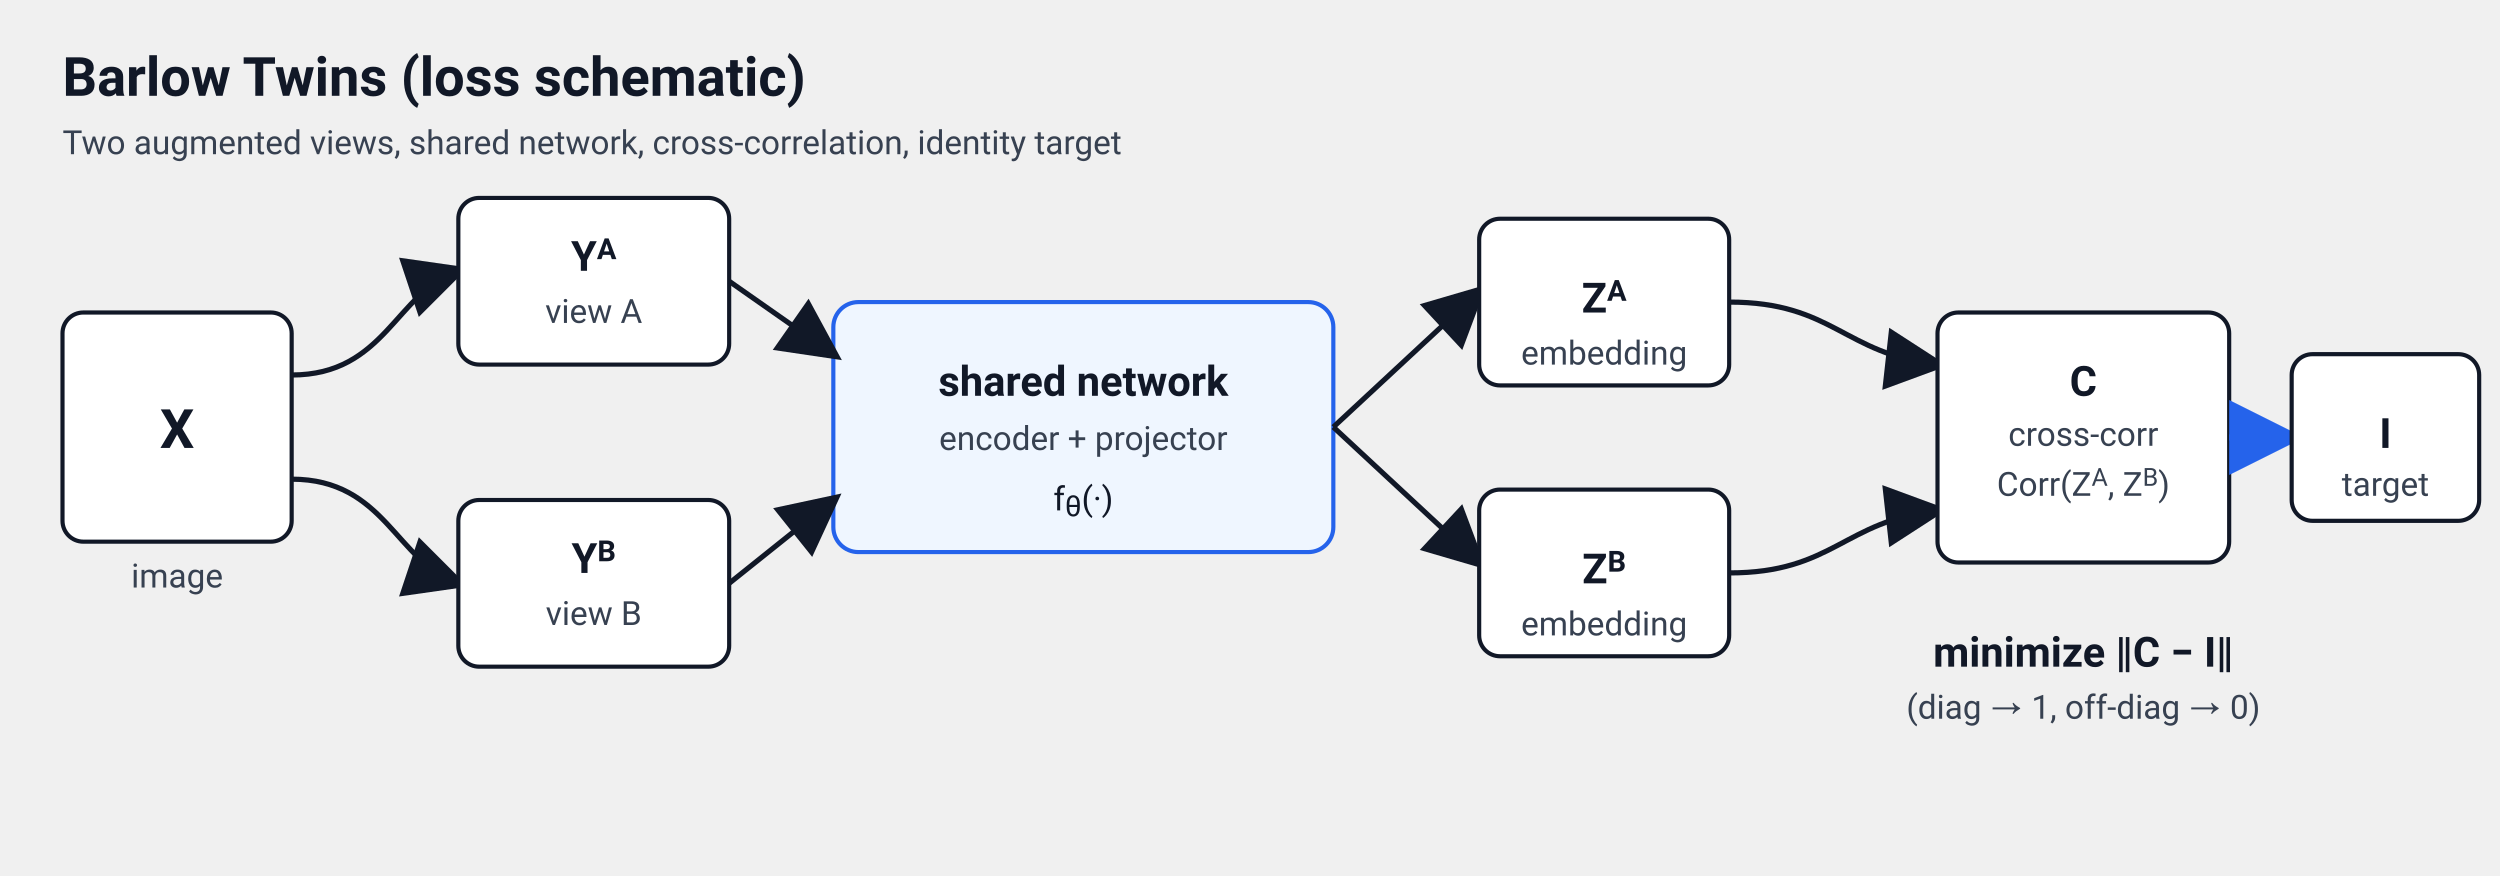
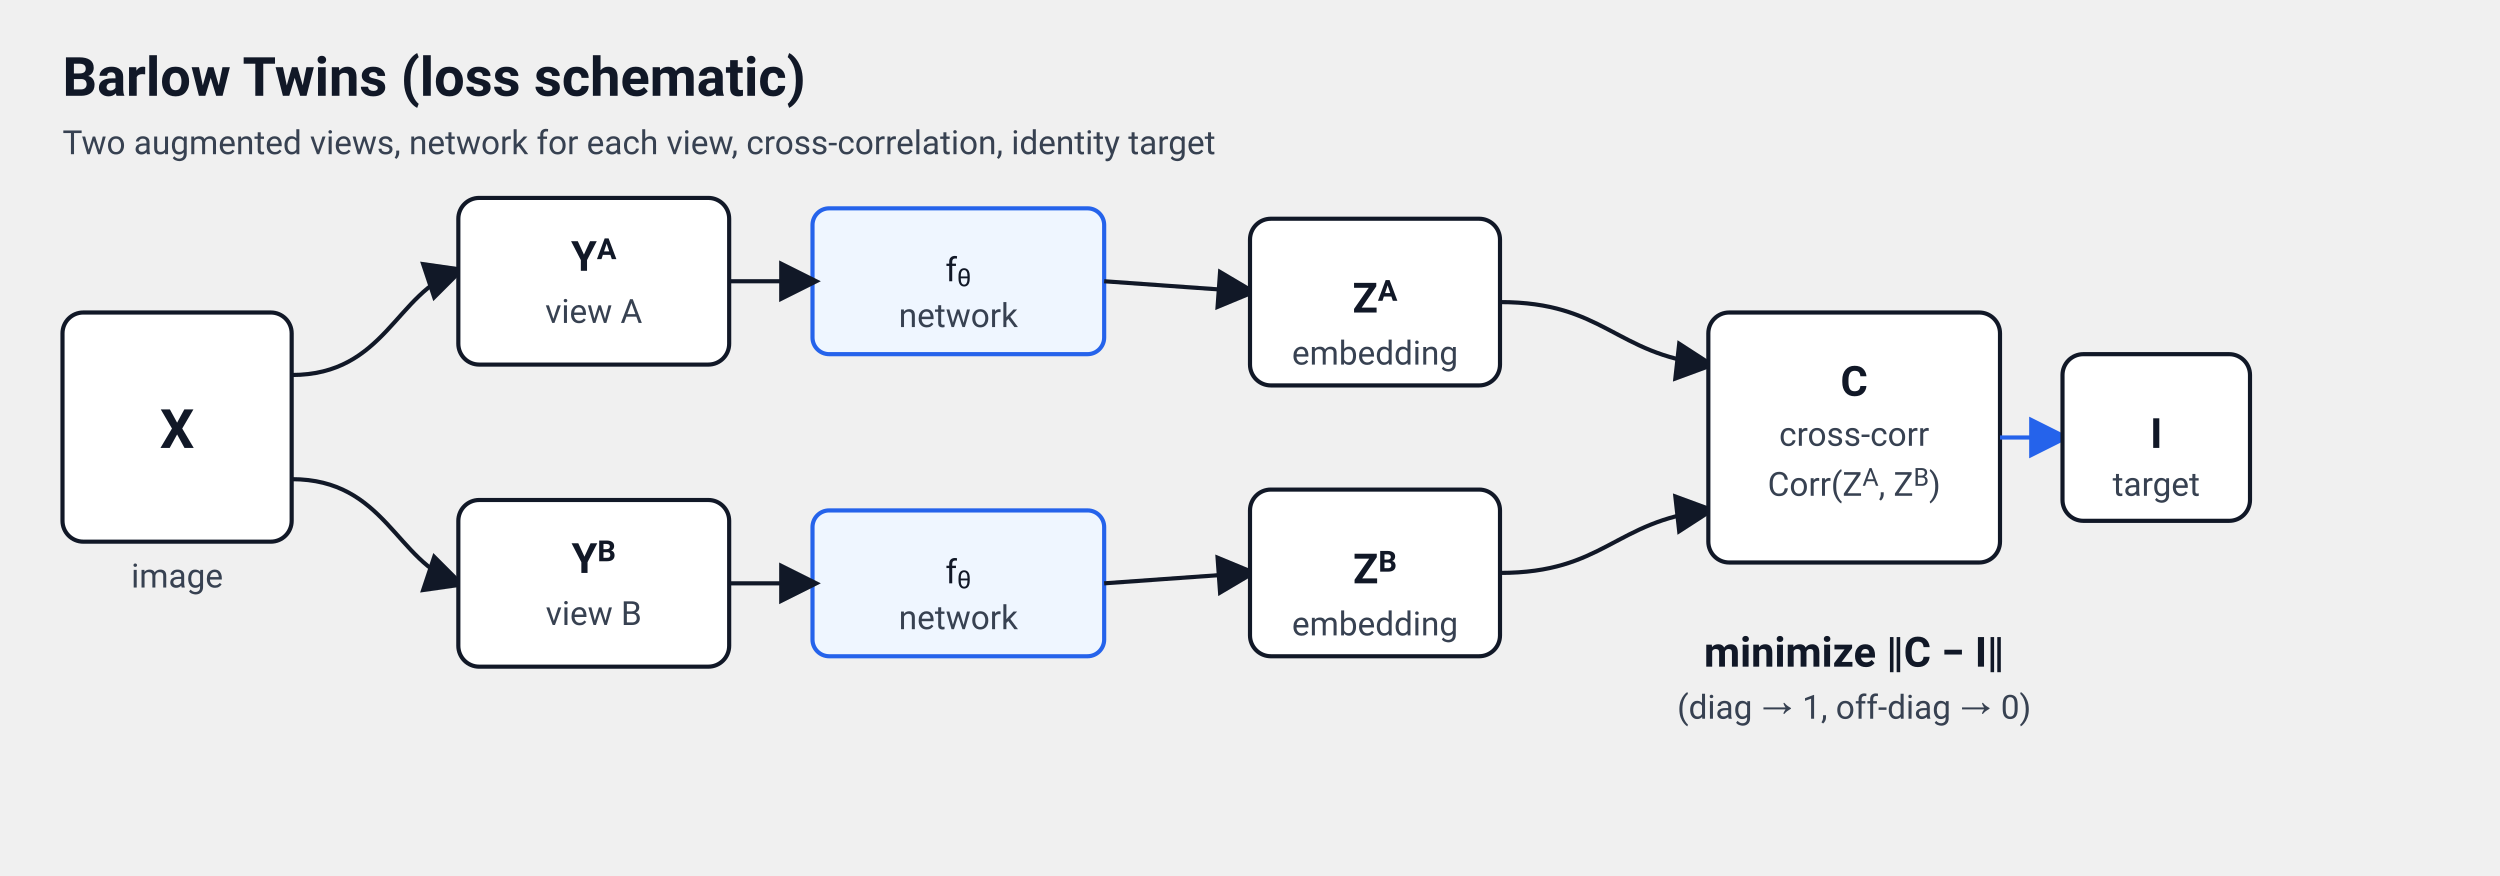
- <svg xmlns="http://www.w3.org/2000/svg" width="1200" height="420" viewBox="0 0 1200 420" role="img" aria-label="Barlow Twins schematic: input image to two augmentations, shared network, embeddings, cross-correlation, and identity target.">
+ <svg xmlns="http://www.w3.org/2000/svg" width="1200" height="420" viewBox="0 0 1200 420" role="img" aria-label="Barlow Twins schematic: input image to two augmentations, network for each view, embeddings, cross-correlation, and identity target.">
  <defs>
    <style>
      .box { fill: #ffffff; stroke: #111827; stroke-width: 2; rx: 10; ry: 10; }
-       .soft { fill: #eff6ff; stroke: #2563eb; stroke-width: 2; rx: 12; ry: 12; }
+       .network { fill: #eff6ff; stroke: #2563eb; stroke-width: 2; rx: 8; ry: 8; }
      .txt { font-family: ui-sans-serif, system-ui, -apple-system, Segoe UI, Roboto, Helvetica, Arial; fill: #111827; }
      .small { font-size: 16px; }
      .mid { font-size: 20px; font-weight: 600; }
      .big { font-size: 26px; font-weight: 700; }
      .muted { fill: #374151; }
    </style>
-     <marker id="arrow" markerWidth="12" markerHeight="12" refX="10" refY="6" orient="auto">
-       <path d="M0,0 L12,6 L0,12 Z" fill="#111827" />
+     <marker id="arrow" markerWidth="10" markerHeight="10" refX="8" refY="5" orient="auto">
+       <path d="M0,0 L10,5 L0,10 Z" fill="#111827" />
    </marker>
-     <marker id="arrowBlue" markerWidth="12" markerHeight="12" refX="10" refY="6" orient="auto">
-       <path d="M0,0 L12,6 L0,12 Z" fill="#2563eb" />
+     <marker id="arrowBlue" markerWidth="10" markerHeight="10" refX="8" refY="5" orient="auto">
+       <path d="M0,0 L10,5 L0,10 Z" fill="#2563eb" />
    </marker>
  </defs>
  <text class="txt big" x="30" y="46">Barlow Twins (loss schematic)</text>
-   <text class="txt small muted" x="30" y="74">Two augmented views, shared network, cross-correlation, identity target</text>
+   <text class="txt small muted" x="30" y="74">Two augmented views, network for each view, cross-correlation, identity target</text>
  <rect class="box" x="30" y="150" width="110" height="110" />
  <text class="txt big" x="85" y="215" text-anchor="middle">X</text>
  <text class="txt small muted" x="85" y="282" text-anchor="middle">image</text>
-   <path d="M140 180 C185 180, 190 140, 220 130" stroke="#111827" stroke-width="2.5" fill="none" marker-end="url(#arrow)" />
-   <path d="M140 230 C185 230, 190 270, 220 280" stroke="#111827" stroke-width="2.5" fill="none" marker-end="url(#arrow)" />
+   <path d="M140 180 C185 180, 190 140, 220 130" stroke="#111827" stroke-width="2" fill="none" marker-end="url(#arrow)" />
+   <path d="M140 230 C185 230, 190 270, 220 280" stroke="#111827" stroke-width="2" fill="none" marker-end="url(#arrow)" />
  <rect class="box" x="220" y="95" width="130" height="80" />
  <text class="txt mid" x="285" y="130" text-anchor="middle">Y<tspan baseline-shift="super" font-size="14">A</tspan>
  </text>
  <text class="txt small muted" x="285" y="155" text-anchor="middle">view A</text>
  <rect class="box" x="220" y="240" width="130" height="80" />
  <text class="txt mid" x="285" y="275" text-anchor="middle">Y<tspan baseline-shift="super" font-size="14">B</tspan>
  </text>
  <text class="txt small muted" x="285" y="300" text-anchor="middle">view B</text>
-   <rect class="soft" x="400" y="145" width="240" height="120" />
-   <text class="txt mid" x="520" y="190" text-anchor="middle">shared network</text>
-   <text class="txt small muted" x="520" y="216" text-anchor="middle">encoder + projector</text>
-   <text class="txt small" x="520" y="245" text-anchor="middle">f<tspan baseline-shift="sub" font-size="14">θ</tspan>(·)</text>
-   <path d="M350 135 L400 170" stroke="#111827" stroke-width="2.5" fill="none" marker-end="url(#arrow)" />
-   <path d="M350 280 L400 240" stroke="#111827" stroke-width="2.5" fill="none" marker-end="url(#arrow)" />
-   <path d="M640 205 L710 140" stroke="#111827" stroke-width="2.5" fill="none" marker-end="url(#arrow)" />
-   <path d="M640 205 L710 270" stroke="#111827" stroke-width="2.5" fill="none" marker-end="url(#arrow)" />
-   <rect class="box" x="710" y="105" width="120" height="80" />
-   <text class="txt mid" x="770" y="150" text-anchor="middle">Z<tspan baseline-shift="super" font-size="14">A</tspan>
+   <rect class="network" x="390" y="100" width="140" height="70" />
+   <text class="txt small" x="460" y="135" text-anchor="middle">f<tspan baseline-shift="sub" font-size="12">θ</tspan>
  </text>
-   <text class="txt small muted" x="770" y="175" text-anchor="middle">embedding</text>
-   <rect class="box" x="710" y="235" width="120" height="80" />
-   <text class="txt mid" x="770" y="280" text-anchor="middle">Z<tspan baseline-shift="super" font-size="14">B</tspan>
+   <text class="txt small muted" x="460" y="157" text-anchor="middle">network</text>
+   <rect class="network" x="390" y="245" width="140" height="70" />
+   <text class="txt small" x="460" y="280" text-anchor="middle">f<tspan baseline-shift="sub" font-size="12">θ</tspan>
  </text>
-   <text class="txt small muted" x="770" y="305" text-anchor="middle">embedding</text>
-   <path d="M830 145 C880 145, 885 170, 930 175" stroke="#111827" stroke-width="2.5" fill="none" marker-end="url(#arrow)" />
-   <path d="M830 275 C880 275, 885 250, 930 245" stroke="#111827" stroke-width="2.5" fill="none" marker-end="url(#arrow)" />
-   <rect class="box" x="930" y="150" width="140" height="120" />
-   <text class="txt mid" x="1000" y="190" text-anchor="middle">C</text>
-   <text class="txt small muted" x="1000" y="214" text-anchor="middle">cross-corr</text>
-   <text class="txt small muted" x="1000" y="238" text-anchor="middle">Corr(Z<tspan baseline-shift="super" font-size="12">A</tspan>, Z<tspan baseline-shift="super" font-size="12">B</tspan>)</text>
-   <path d="M1070 210 L1100 210" stroke="#2563eb" stroke-width="3" fill="none" marker-end="url(#arrowBlue)" />
-   <rect class="box" x="1100" y="170" width="90" height="80" />
-   <text class="txt mid" x="1145" y="215" text-anchor="middle">I</text>
-   <text class="txt small muted" x="1145" y="238" text-anchor="middle">target</text>
-   <text class="txt mid" x="1000" y="320" text-anchor="middle">minimize ‖C − I‖</text>
-   <text class="txt small muted" x="1000" y="345" text-anchor="middle">(diag → 1, off-diag → 0)</text>
+   <text class="txt small muted" x="460" y="302" text-anchor="middle">network</text>
+   <path d="M350 135 L390 135" stroke="#111827" stroke-width="2" fill="none" marker-end="url(#arrow)" />
+   <path d="M350 280 L390 280" stroke="#111827" stroke-width="2" fill="none" marker-end="url(#arrow)" />
+   <path d="M530 135 L600 140" stroke="#111827" stroke-width="2" fill="none" marker-end="url(#arrow)" />
+   <path d="M530 280 L600 275" stroke="#111827" stroke-width="2" fill="none" marker-end="url(#arrow)" />
+   <rect class="box" x="600" y="105" width="120" height="80" />
+   <text class="txt mid" x="660" y="150" text-anchor="middle">Z<tspan baseline-shift="super" font-size="14">A</tspan>
+   </text>
+   <text class="txt small muted" x="660" y="175" text-anchor="middle">embedding</text>
+   <rect class="box" x="600" y="235" width="120" height="80" />
+   <text class="txt mid" x="660" y="280" text-anchor="middle">Z<tspan baseline-shift="super" font-size="14">B</tspan>
+   </text>
+   <text class="txt small muted" x="660" y="305" text-anchor="middle">embedding</text>
+   <path d="M720 145 C770 145, 775 170, 820 175" stroke="#111827" stroke-width="2" fill="none" marker-end="url(#arrow)" />
+   <path d="M720 275 C770 275, 775 250, 820 245" stroke="#111827" stroke-width="2" fill="none" marker-end="url(#arrow)" />
+   <rect class="box" x="820" y="150" width="140" height="120" />
+   <text class="txt mid" x="890" y="190" text-anchor="middle">C</text>
+   <text class="txt small muted" x="890" y="214" text-anchor="middle">cross-corr</text>
+   <text class="txt small muted" x="890" y="238" text-anchor="middle">Corr(Z<tspan baseline-shift="super" font-size="12">A</tspan>, Z<tspan baseline-shift="super" font-size="12">B</tspan>)</text>
+   <path d="M960 210 L990 210" stroke="#2563eb" stroke-width="2" fill="none" marker-end="url(#arrowBlue)" />
+   <rect class="box" x="990" y="170" width="90" height="80" />
+   <text class="txt mid" x="1035" y="215" text-anchor="middle">I</text>
+   <text class="txt small muted" x="1035" y="238" text-anchor="middle">target</text>
+   <text class="txt mid" x="890" y="320" text-anchor="middle">minimize ‖C − I‖</text>
+   <text class="txt small muted" x="890" y="345" text-anchor="middle">(diag → 1, off-diag → 0)</text>
</svg>
